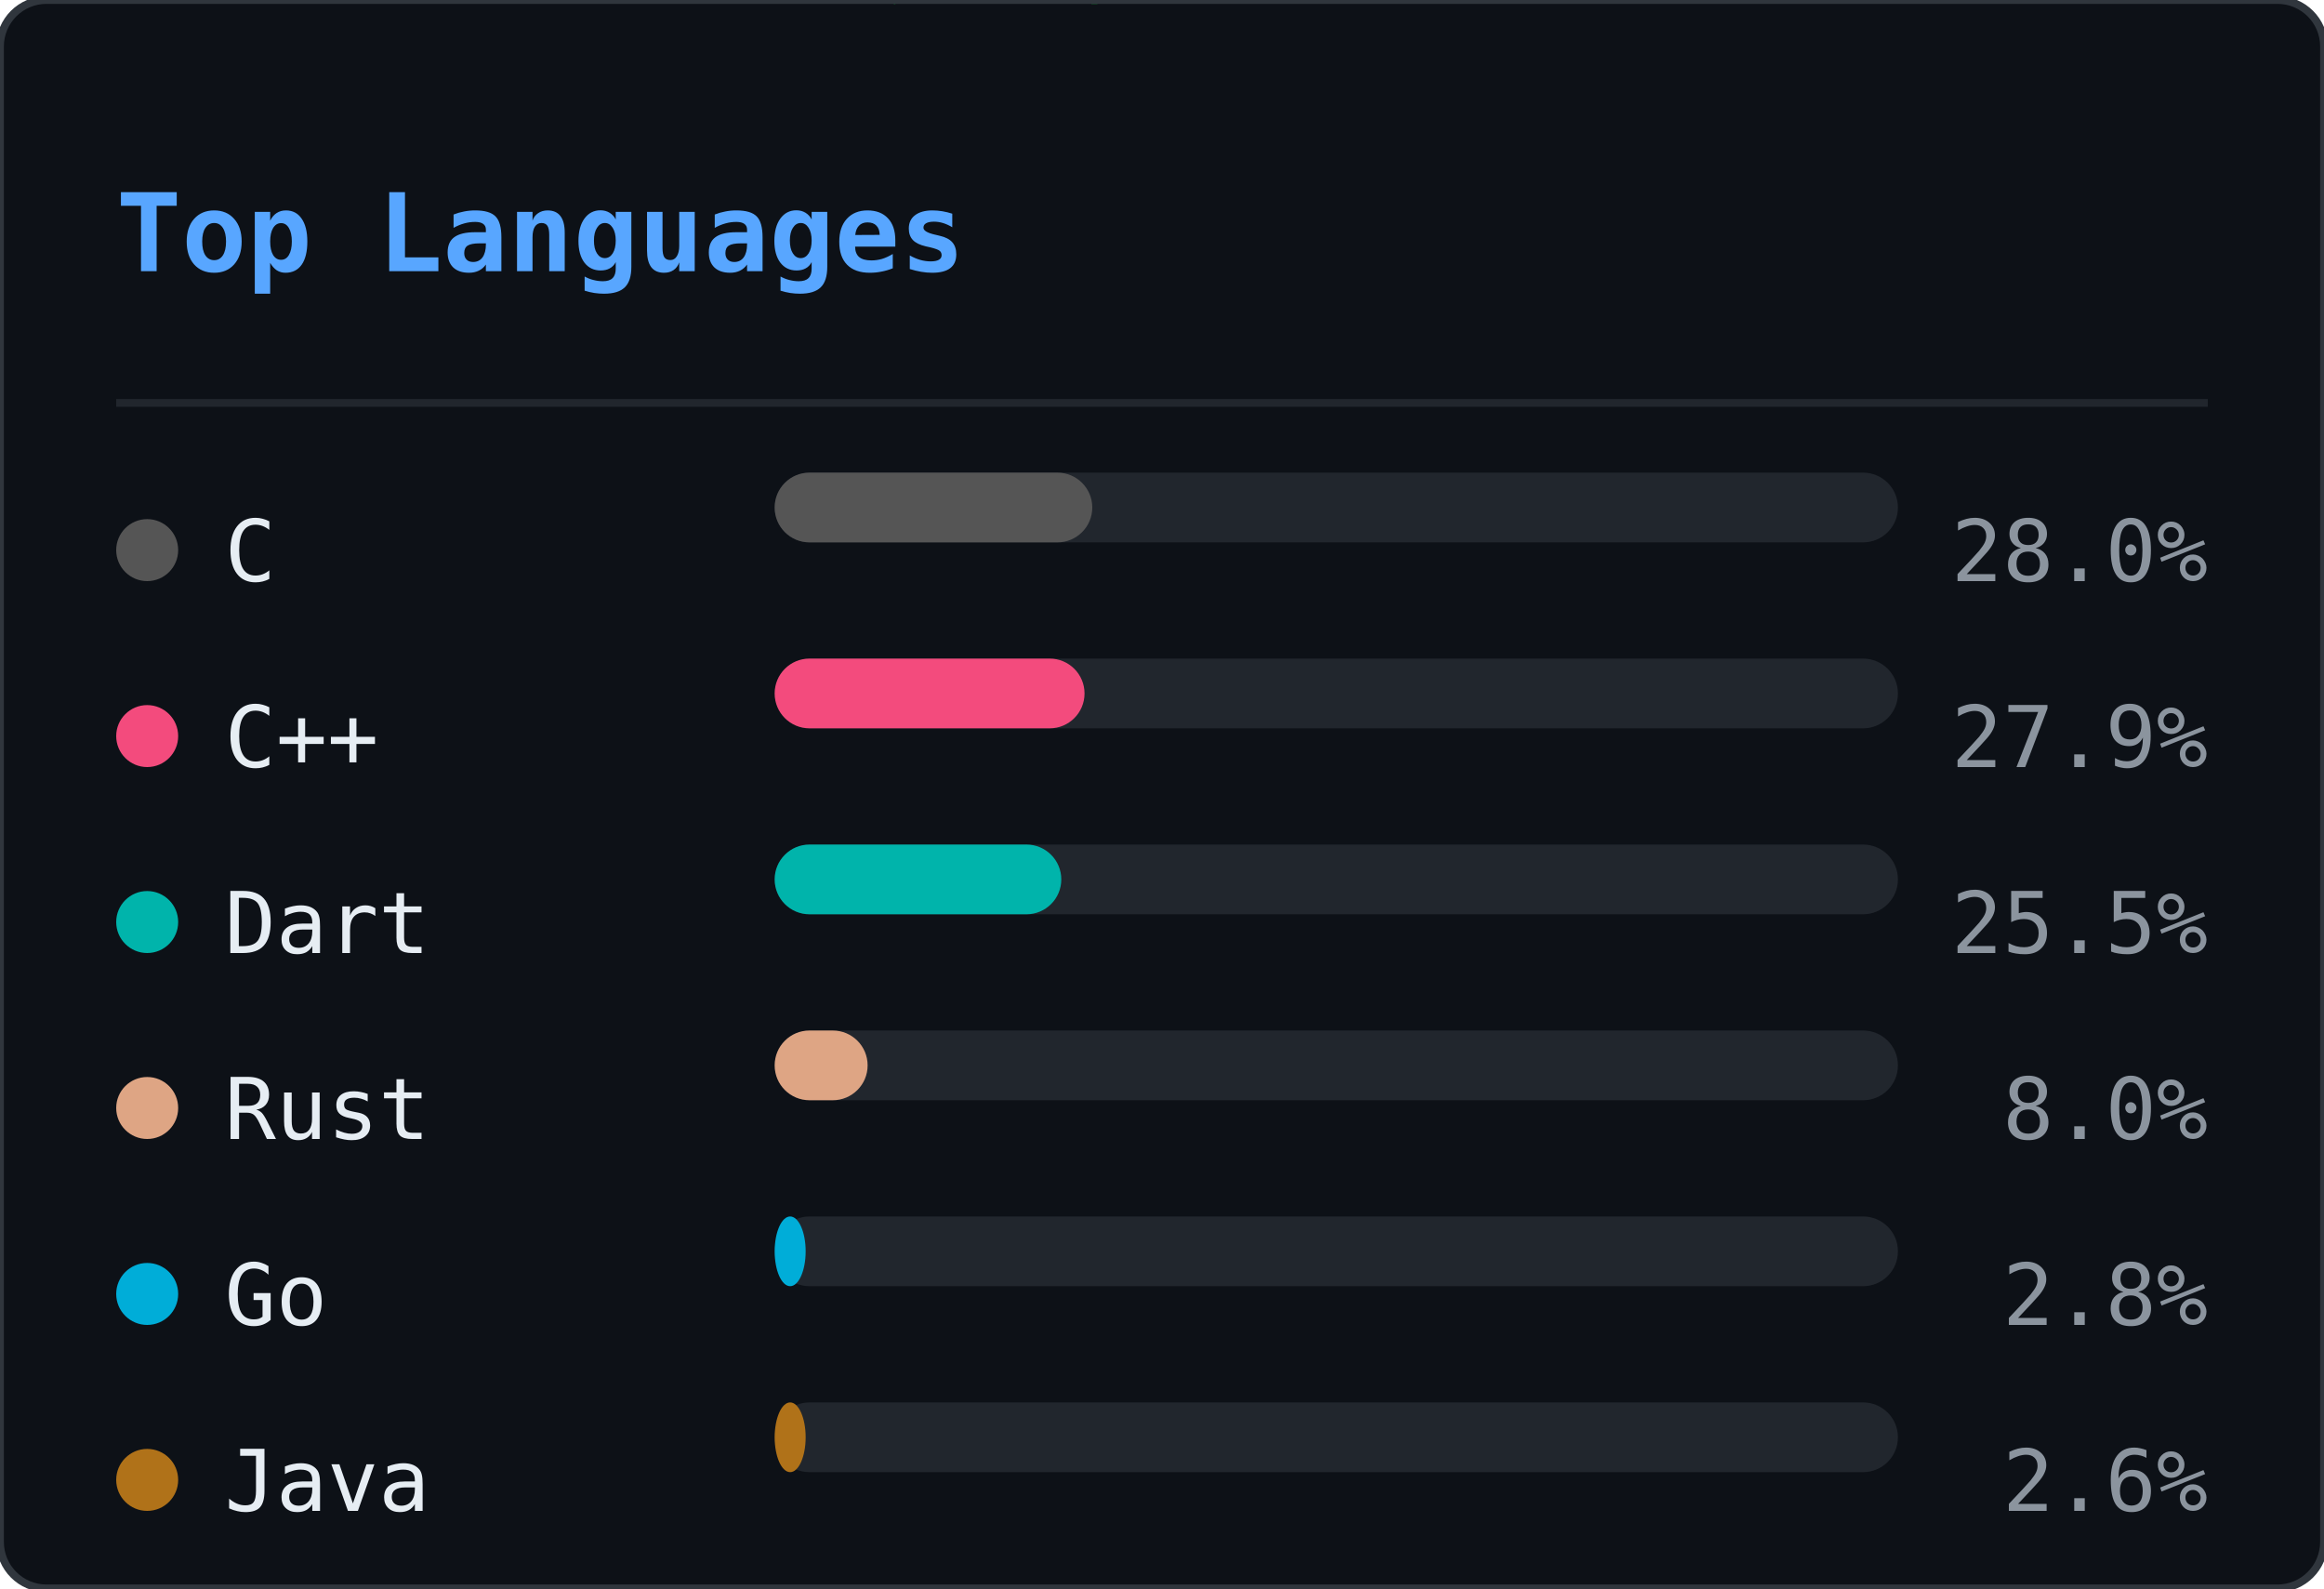
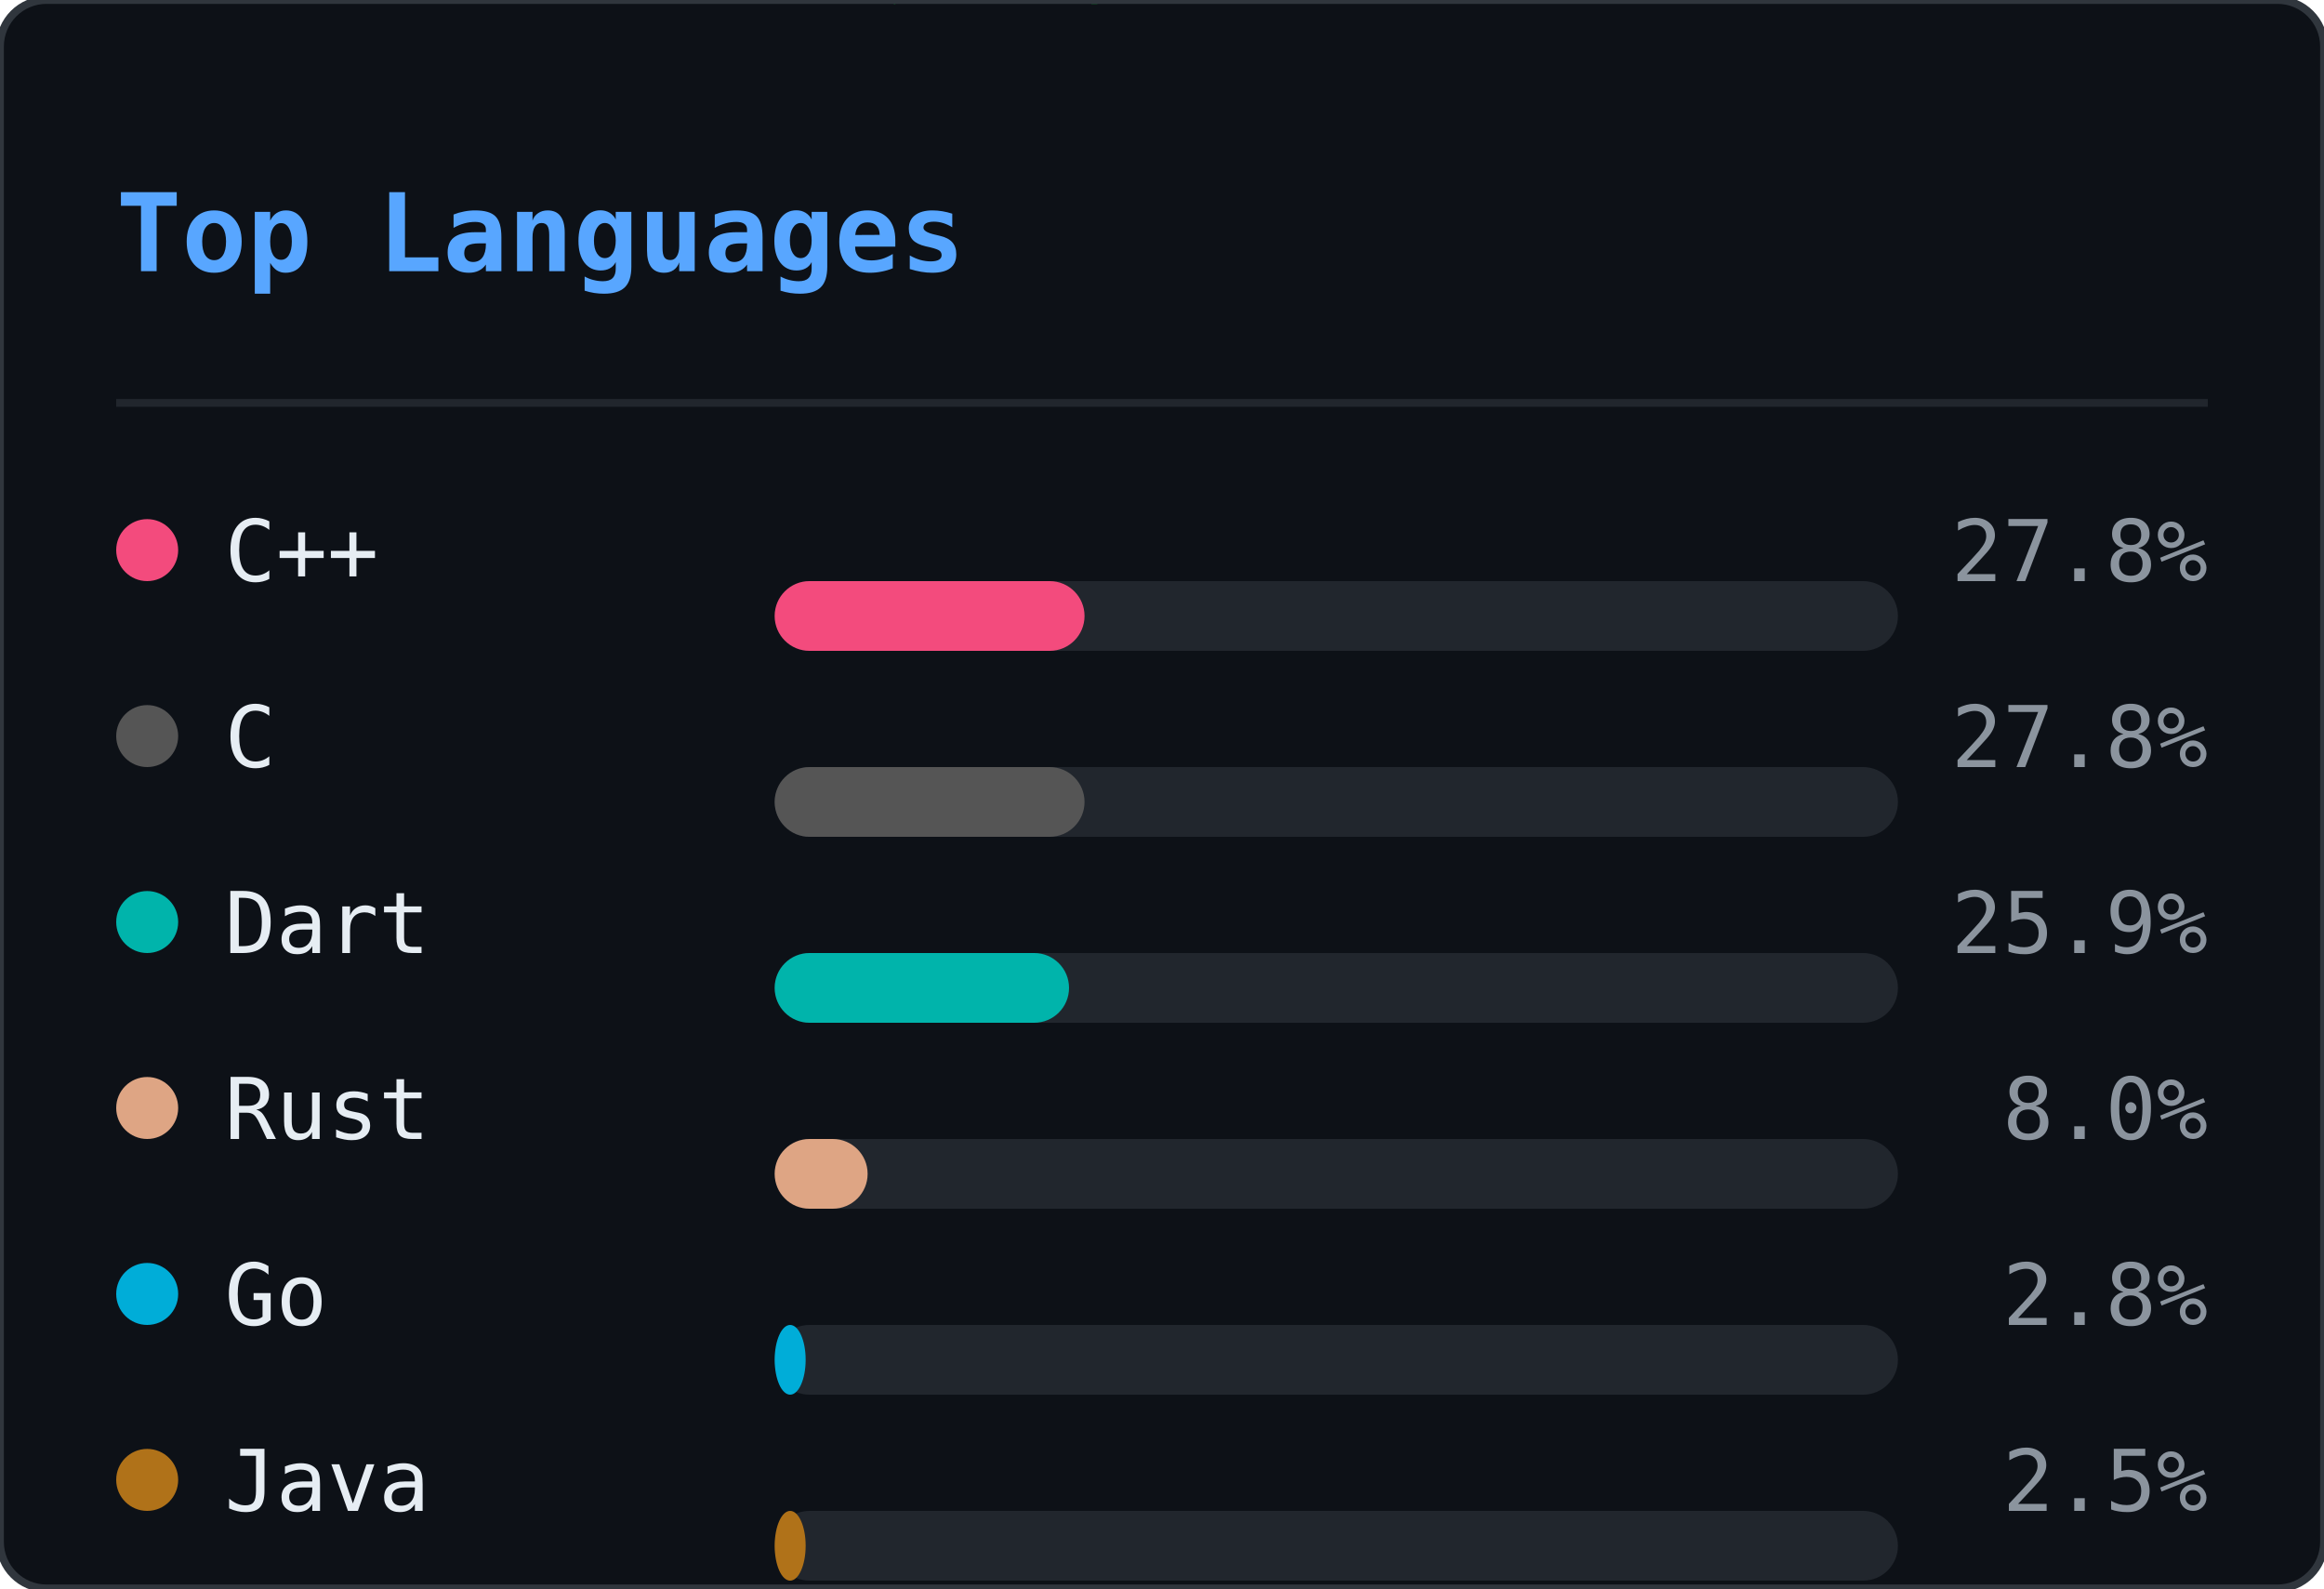
<svg xmlns="http://www.w3.org/2000/svg" width="300" height="205" viewBox="0 0 300 205">
  <defs>
    <clipPath id="ln-clip">
      <rect width="300" height="205" rx="6" />
    </clipPath>
  </defs>
  <rect width="300" height="205" rx="6" fill="#0d1117" />
  <g clip-path="url(#ln-clip)">
    <g opacity="0.22">
      <style>@keyframes ln0{from{transform:translateY(-46px)}to{transform:translateY(219px)}}@keyframes ln1{from{transform:translateY(-46px)}to{transform:translateY(219px)}}@keyframes ln2{from{transform:translateY(-46px)}to{transform:translateY(219px)}}@keyframes ln3{from{transform:translateY(-46px)}to{transform:translateY(219px)}}@keyframes ln4{from{transform:translateY(-46px)}to{transform:translateY(219px)}}@keyframes ln5{from{transform:translateY(-46px)}to{transform:translateY(219px)}}@keyframes ln6{from{transform:translateY(-46px)}to{transform:translateY(219px)}}@keyframes ln7{from{transform:translateY(-46px)}to{transform:translateY(219px)}}@keyframes ln8{from{transform:translateY(-46px)}to{transform:translateY(219px)}}@keyframes ln9{from{transform:translateY(-46px)}to{transform:translateY(219px)}}@keyframes ln10{from{transform:translateY(-46px)}to{transform:translateY(219px)}}@keyframes ln11{from{transform:translateY(-46px)}to{transform:translateY(219px)}}@keyframes ln12{from{transform:translateY(-46px)}to{transform:translateY(219px)}}@keyframes ln13{from{transform:translateY(-46px)}to{transform:translateY(219px)}}@keyframes ln14{from{transform:translateY(-46px)}to{transform:translateY(219px)}}@keyframes ln15{from{transform:translateY(-46px)}to{transform:translateY(219px)}}@keyframes ln16{from{transform:translateY(-46px)}to{transform:translateY(219px)}}@keyframes ln17{from{transform:translateY(-46px)}to{transform:translateY(219px)}}@keyframes ln18{from{transform:translateY(-46px)}to{transform:translateY(219px)}}@keyframes ln19{from{transform:translateY(-46px)}to{transform:translateY(219px)}}@keyframes ln20{from{transform:translateY(-46px)}to{transform:translateY(219px)}}@keyframes ln21{from{transform:translateY(-46px)}to{transform:translateY(219px)}}@keyframes ln22{from{transform:translateY(-46px)}to{transform:translateY(219px)}}</style>
      <g style="animation:ln0 1.92s linear infinite;animation-delay:-0.55s">
        <text x="93" y="0" font-family="monospace" font-size="12" fill="#00ff41">ｿ</text>
        <text x="93" y="-14" font-family="monospace" font-size="12" fill="#00ff41" opacity="0.75">7</text>
        <text x="93" y="-28" font-family="monospace" font-size="12" fill="#00ff41" opacity="0.50">3</text>
        <text x="93" y="-42" font-family="monospace" font-size="12" fill="#00ff41" opacity="0.25">ﾑ</text>
      </g>
      <g style="animation:ln1 2.40s linear infinite;animation-delay:-0.40s">
        <text x="41" y="0" font-family="monospace" font-size="12" fill="#00ff41">ｶ</text>
        <text x="41" y="-14" font-family="monospace" font-size="12" fill="#00ff41" opacity="0.75">ｭ</text>
        <text x="41" y="-28" font-family="monospace" font-size="12" fill="#00ff41" opacity="0.50">ｳ</text>
        <text x="41" y="-42" font-family="monospace" font-size="12" fill="#00ff41" opacity="0.25">ﾎ</text>
      </g>
      <g style="animation:ln2 2.75s linear infinite;animation-delay:-0.79s">
        <text x="205" y="0" font-family="monospace" font-size="12" fill="#00ff41">1</text>
        <text x="205" y="-14" font-family="monospace" font-size="12" fill="#00ff41" opacity="0.75">ﾀ</text>
        <text x="205" y="-28" font-family="monospace" font-size="12" fill="#00ff41" opacity="0.50">ﾓ</text>
        <text x="205" y="-42" font-family="monospace" font-size="12" fill="#00ff41" opacity="0.25">6</text>
      </g>
      <g style="animation:ln3 1.66s linear infinite;animation-delay:-0.60s">
        <text x="137" y="0" font-family="monospace" font-size="12" fill="#00ff41">ｮ</text>
        <text x="137" y="-14" font-family="monospace" font-size="12" fill="#00ff41" opacity="0.75">ｽ</text>
        <text x="137" y="-28" font-family="monospace" font-size="12" fill="#00ff41" opacity="0.50">ｾ</text>
        <text x="137" y="-42" font-family="monospace" font-size="12" fill="#00ff41" opacity="0.25">ｫ</text>
      </g>
      <g style="animation:ln4 2.63s linear infinite;animation-delay:-1.74s">
        <text x="37" y="0" font-family="monospace" font-size="12" fill="#00ff41">ｿ</text>
        <text x="37" y="-14" font-family="monospace" font-size="12" fill="#00ff41" opacity="0.75">ﾍ</text>
        <text x="37" y="-28" font-family="monospace" font-size="12" fill="#00ff41" opacity="0.50">ｨ</text>
        <text x="37" y="-42" font-family="monospace" font-size="12" fill="#00ff41" opacity="0.25">5</text>
      </g>
      <g style="animation:ln5 3.08s linear infinite;animation-delay:-2.49s">
        <text x="81" y="0" font-family="monospace" font-size="12" fill="#00ff41">2</text>
        <text x="81" y="-14" font-family="monospace" font-size="12" fill="#00ff41" opacity="0.75">ｻ</text>
        <text x="81" y="-28" font-family="monospace" font-size="12" fill="#00ff41" opacity="0.50">8</text>
        <text x="81" y="-42" font-family="monospace" font-size="12" fill="#00ff41" opacity="0.25">ﾑ</text>
      </g>
      <g style="animation:ln6 1.75s linear infinite;animation-delay:-1.65s">
        <text x="149" y="0" font-family="monospace" font-size="12" fill="#00ff41">ﾔ</text>
        <text x="149" y="-14" font-family="monospace" font-size="12" fill="#00ff41" opacity="0.75">6</text>
        <text x="149" y="-28" font-family="monospace" font-size="12" fill="#00ff41" opacity="0.50">ﾓ</text>
        <text x="149" y="-42" font-family="monospace" font-size="12" fill="#00ff41" opacity="0.25">ﾑ</text>
      </g>
      <g style="animation:ln7 2.87s linear infinite;animation-delay:-0.22s">
        <text x="133" y="0" font-family="monospace" font-size="12" fill="#00ff41">ｺ</text>
        <text x="133" y="-14" font-family="monospace" font-size="12" fill="#00ff41" opacity="0.75">ｬ</text>
        <text x="133" y="-28" font-family="monospace" font-size="12" fill="#00ff41" opacity="0.50">ﾋ</text>
        <text x="133" y="-42" font-family="monospace" font-size="12" fill="#00ff41" opacity="0.25">6</text>
      </g>
      <g style="animation:ln8 2.04s linear infinite;animation-delay:-0.62s">
        <text x="113" y="0" font-family="monospace" font-size="12" fill="#00ff41">ｩ</text>
        <text x="113" y="-14" font-family="monospace" font-size="12" fill="#00ff41" opacity="0.75">ﾘ</text>
        <text x="113" y="-28" font-family="monospace" font-size="12" fill="#00ff41" opacity="0.50">ﾂ</text>
        <text x="113" y="-42" font-family="monospace" font-size="12" fill="#00ff41" opacity="0.25">0</text>
      </g>
      <g style="animation:ln9 2.67s linear infinite;animation-delay:-1.60s">
        <text x="17" y="0" font-family="monospace" font-size="12" fill="#00ff41">ﾎ</text>
        <text x="17" y="-14" font-family="monospace" font-size="12" fill="#00ff41" opacity="0.75">5</text>
        <text x="17" y="-28" font-family="monospace" font-size="12" fill="#00ff41" opacity="0.50">ｵ</text>
        <text x="17" y="-42" font-family="monospace" font-size="12" fill="#00ff41" opacity="0.25">5</text>
      </g>
      <g style="animation:ln10 1.99s linear infinite;animation-delay:-0.10s">
        <text x="225" y="0" font-family="monospace" font-size="12" fill="#00ff41">ﾊ</text>
        <text x="225" y="-14" font-family="monospace" font-size="12" fill="#00ff41" opacity="0.75">ﾗ</text>
        <text x="225" y="-28" font-family="monospace" font-size="12" fill="#00ff41" opacity="0.50">ｧ</text>
        <text x="225" y="-42" font-family="monospace" font-size="12" fill="#00ff41" opacity="0.25">ｺ</text>
      </g>
      <g style="animation:ln11 1.72s linear infinite;animation-delay:-0.65s">
        <text x="105" y="0" font-family="monospace" font-size="12" fill="#00ff41">ﾁ</text>
        <text x="105" y="-14" font-family="monospace" font-size="12" fill="#00ff41" opacity="0.75">ｹ</text>
        <text x="105" y="-28" font-family="monospace" font-size="12" fill="#00ff41" opacity="0.50">ﾒ</text>
        <text x="105" y="-42" font-family="monospace" font-size="12" fill="#00ff41" opacity="0.25">ﾎ</text>
      </g>
      <g style="animation:ln12 1.89s linear infinite;animation-delay:-1.40s">
        <text x="157" y="0" font-family="monospace" font-size="12" fill="#00ff41">ﾝ</text>
        <text x="157" y="-14" font-family="monospace" font-size="12" fill="#00ff41" opacity="0.75">ﾊ</text>
        <text x="157" y="-28" font-family="monospace" font-size="12" fill="#00ff41" opacity="0.50">ﾀ</text>
        <text x="157" y="-42" font-family="monospace" font-size="12" fill="#00ff41" opacity="0.25">ｲ</text>
      </g>
      <g style="animation:ln13 1.87s linear infinite;animation-delay:-0.50s">
        <text x="65" y="0" font-family="monospace" font-size="12" fill="#00ff41">ｪ</text>
        <text x="65" y="-14" font-family="monospace" font-size="12" fill="#00ff41" opacity="0.75">ｮ</text>
        <text x="65" y="-28" font-family="monospace" font-size="12" fill="#00ff41" opacity="0.50">ﾏ</text>
        <text x="65" y="-42" font-family="monospace" font-size="12" fill="#00ff41" opacity="0.25">1</text>
      </g>
      <g style="animation:ln14 3.09s linear infinite;animation-delay:-1.87s">
        <text x="17" y="0" font-family="monospace" font-size="12" fill="#00ff41">ﾜ</text>
        <text x="17" y="-14" font-family="monospace" font-size="12" fill="#00ff41" opacity="0.75">ﾐ</text>
        <text x="17" y="-28" font-family="monospace" font-size="12" fill="#00ff41" opacity="0.50">ｸ</text>
        <text x="17" y="-42" font-family="monospace" font-size="12" fill="#00ff41" opacity="0.25">ｪ</text>
      </g>
      <g style="animation:ln15 1.72s linear infinite;animation-delay:-0.81s">
        <text x="133" y="0" font-family="monospace" font-size="12" fill="#00ff41">5</text>
        <text x="133" y="-14" font-family="monospace" font-size="12" fill="#00ff41" opacity="0.75">ｹ</text>
        <text x="133" y="-28" font-family="monospace" font-size="12" fill="#00ff41" opacity="0.50">0</text>
        <text x="133" y="-42" font-family="monospace" font-size="12" fill="#00ff41" opacity="0.25">ﾅ</text>
      </g>
      <g style="animation:ln16 2.04s linear infinite;animation-delay:-0.70s">
        <text x="41" y="0" font-family="monospace" font-size="12" fill="#00ff41">ｫ</text>
        <text x="41" y="-14" font-family="monospace" font-size="12" fill="#00ff41" opacity="0.75">ﾑ</text>
        <text x="41" y="-28" font-family="monospace" font-size="12" fill="#00ff41" opacity="0.50">8</text>
        <text x="41" y="-42" font-family="monospace" font-size="12" fill="#00ff41" opacity="0.25">ﾆ</text>
      </g>
      <g style="animation:ln17 2.90s linear infinite;animation-delay:-0.60s">
        <text x="89" y="0" font-family="monospace" font-size="12" fill="#00ff41">ｼ</text>
        <text x="89" y="-14" font-family="monospace" font-size="12" fill="#00ff41" opacity="0.75">ﾒ</text>
        <text x="89" y="-28" font-family="monospace" font-size="12" fill="#00ff41" opacity="0.50">ﾏ</text>
        <text x="89" y="-42" font-family="monospace" font-size="12" fill="#00ff41" opacity="0.25">9</text>
      </g>
      <g style="animation:ln18 1.79s linear infinite;animation-delay:-0.72s">
        <text x="261" y="0" font-family="monospace" font-size="12" fill="#00ff41">ﾗ</text>
        <text x="261" y="-14" font-family="monospace" font-size="12" fill="#00ff41" opacity="0.75">ﾝ</text>
        <text x="261" y="-28" font-family="monospace" font-size="12" fill="#00ff41" opacity="0.50">ﾚ</text>
        <text x="261" y="-42" font-family="monospace" font-size="12" fill="#00ff41" opacity="0.25">9</text>
      </g>
      <g style="animation:ln19 2.43s linear infinite;animation-delay:-2.21s">
        <text x="265" y="0" font-family="monospace" font-size="12" fill="#00ff41">8</text>
        <text x="265" y="-14" font-family="monospace" font-size="12" fill="#00ff41" opacity="0.75">ｽ</text>
        <text x="265" y="-28" font-family="monospace" font-size="12" fill="#00ff41" opacity="0.50">6</text>
        <text x="265" y="-42" font-family="monospace" font-size="12" fill="#00ff41" opacity="0.25">ﾗ</text>
      </g>
      <g style="animation:ln20 1.60s linear infinite;animation-delay:-0.29s">
        <text x="109" y="0" font-family="monospace" font-size="12" fill="#00ff41">ﾌ</text>
        <text x="109" y="-14" font-family="monospace" font-size="12" fill="#00ff41" opacity="0.75">ｧ</text>
        <text x="109" y="-28" font-family="monospace" font-size="12" fill="#00ff41" opacity="0.50">ﾅ</text>
        <text x="109" y="-42" font-family="monospace" font-size="12" fill="#00ff41" opacity="0.25">ﾒ</text>
      </g>
      <g style="animation:ln21 1.83s linear infinite;animation-delay:-1.82s">
        <text x="281" y="0" font-family="monospace" font-size="12" fill="#00ff41">ﾁ</text>
        <text x="281" y="-14" font-family="monospace" font-size="12" fill="#00ff41" opacity="0.75">ﾔ</text>
        <text x="281" y="-28" font-family="monospace" font-size="12" fill="#00ff41" opacity="0.50">4</text>
        <text x="281" y="-42" font-family="monospace" font-size="12" fill="#00ff41" opacity="0.25">ｲ</text>
      </g>
      <g style="animation:ln22 2.18s linear infinite;animation-delay:-0.55s">
        <text x="193" y="0" font-family="monospace" font-size="12" fill="#00ff41">8</text>
        <text x="193" y="-14" font-family="monospace" font-size="12" fill="#00ff41" opacity="0.75">ｽ</text>
        <text x="193" y="-28" font-family="monospace" font-size="12" fill="#00ff41" opacity="0.50">ﾓ</text>
        <text x="193" y="-42" font-family="monospace" font-size="12" fill="#00ff41" opacity="0.25">0</text>
      </g>
    </g>
  </g>
  <rect width="300" height="205" rx="6" fill="none" stroke="#30363d" stroke-width="1" />
  <text x="15" y="35" font-family="monospace" font-size="14" font-weight="600" fill="#58a6ff">Top Languages</text>
  <line x1="15" y1="52" x2="285" y2="52" stroke="#21262d" stroke-width="1" />
-   <circle cx="19" cy="71" r="4" fill="#555555" />
-   <text x="29" y="75" font-family="monospace" font-size="11" fill="#e6edf3">C</text>
-   <rect x="100" y="61" width="145" height="9" rx="4.5" fill="#21262d" />
-   <rect x="100" y="61" width="41" height="9" rx="4.5" fill="#555555" />
-   <text x="285" y="75" text-anchor="end" font-family="monospace" font-size="11" fill="#8b949e">28.0%</text>
-   <circle cx="19" cy="95" r="4" fill="#f34b7d" />
-   <text x="29" y="99" font-family="monospace" font-size="11" fill="#e6edf3">C++</text>
-   <rect x="100" y="85" width="145" height="9" rx="4.5" fill="#21262d" />
-   <rect x="100" y="85" width="40" height="9" rx="4.5" fill="#f34b7d" />
-   <text x="285" y="99" text-anchor="end" font-family="monospace" font-size="11" fill="#8b949e">27.9%</text>
+   <circle cx="19" cy="71" r="4" fill="#f34b7d" />
+   <text x="29" y="75" font-family="monospace" font-size="11" fill="#e6edf3">C++</text>
+   <rect x="100" y="75" width="145" height="9" rx="4.5" fill="#21262d" />
+   <rect x="100" y="75" width="40" height="9" rx="4.5" fill="#f34b7d" />
+   <text x="285" y="75" text-anchor="end" font-family="monospace" font-size="11" fill="#8b949e">27.8%</text>
+   <circle cx="19" cy="95" r="4" fill="#555555" />
+   <text x="29" y="99" font-family="monospace" font-size="11" fill="#e6edf3">C</text>
+   <rect x="100" y="99" width="145" height="9" rx="4.5" fill="#21262d" />
+   <rect x="100" y="99" width="40" height="9" rx="4.5" fill="#555555" />
+   <text x="285" y="99" text-anchor="end" font-family="monospace" font-size="11" fill="#8b949e">27.8%</text>
  <circle cx="19" cy="119" r="4" fill="#00B4AB" />
  <text x="29" y="123" font-family="monospace" font-size="11" fill="#e6edf3">Dart</text>
-   <rect x="100" y="109" width="145" height="9" rx="4.5" fill="#21262d" />
-   <rect x="100" y="109" width="37" height="9" rx="4.5" fill="#00B4AB" />
-   <text x="285" y="123" text-anchor="end" font-family="monospace" font-size="11" fill="#8b949e">25.5%</text>
+   <rect x="100" y="123" width="145" height="9" rx="4.5" fill="#21262d" />
+   <rect x="100" y="123" width="38" height="9" rx="4.5" fill="#00B4AB" />
+   <text x="285" y="123" text-anchor="end" font-family="monospace" font-size="11" fill="#8b949e">25.9%</text>
  <circle cx="19" cy="143" r="4" fill="#dea584" />
  <text x="29" y="147" font-family="monospace" font-size="11" fill="#e6edf3">Rust</text>
-   <rect x="100" y="133" width="145" height="9" rx="4.5" fill="#21262d" />
-   <rect x="100" y="133" width="12" height="9" rx="4.5" fill="#dea584" />
+   <rect x="100" y="147" width="145" height="9" rx="4.5" fill="#21262d" />
+   <rect x="100" y="147" width="12" height="9" rx="4.5" fill="#dea584" />
  <text x="285" y="147" text-anchor="end" font-family="monospace" font-size="11" fill="#8b949e">8.0%</text>
  <circle cx="19" cy="167" r="4" fill="#00ADD8" />
  <text x="29" y="171" font-family="monospace" font-size="11" fill="#e6edf3">Go</text>
-   <rect x="100" y="157" width="145" height="9" rx="4.5" fill="#21262d" />
-   <rect x="100" y="157" width="4" height="9" rx="4.5" fill="#00ADD8" />
+   <rect x="100" y="171" width="145" height="9" rx="4.5" fill="#21262d" />
+   <rect x="100" y="171" width="4" height="9" rx="4.5" fill="#00ADD8" />
  <text x="285" y="171" text-anchor="end" font-family="monospace" font-size="11" fill="#8b949e">2.8%</text>
  <circle cx="19" cy="191" r="4" fill="#b07219" />
  <text x="29" y="195" font-family="monospace" font-size="11" fill="#e6edf3">Java</text>
-   <rect x="100" y="181" width="145" height="9" rx="4.5" fill="#21262d" />
-   <rect x="100" y="181" width="4" height="9" rx="4.5" fill="#b07219" />
-   <text x="285" y="195" text-anchor="end" font-family="monospace" font-size="11" fill="#8b949e">2.6%</text>
+   <rect x="100" y="195" width="145" height="9" rx="4.5" fill="#21262d" />
+   <rect x="100" y="195" width="4" height="9" rx="4.5" fill="#b07219" />
+   <text x="285" y="195" text-anchor="end" font-family="monospace" font-size="11" fill="#8b949e">2.5%</text>
</svg>
